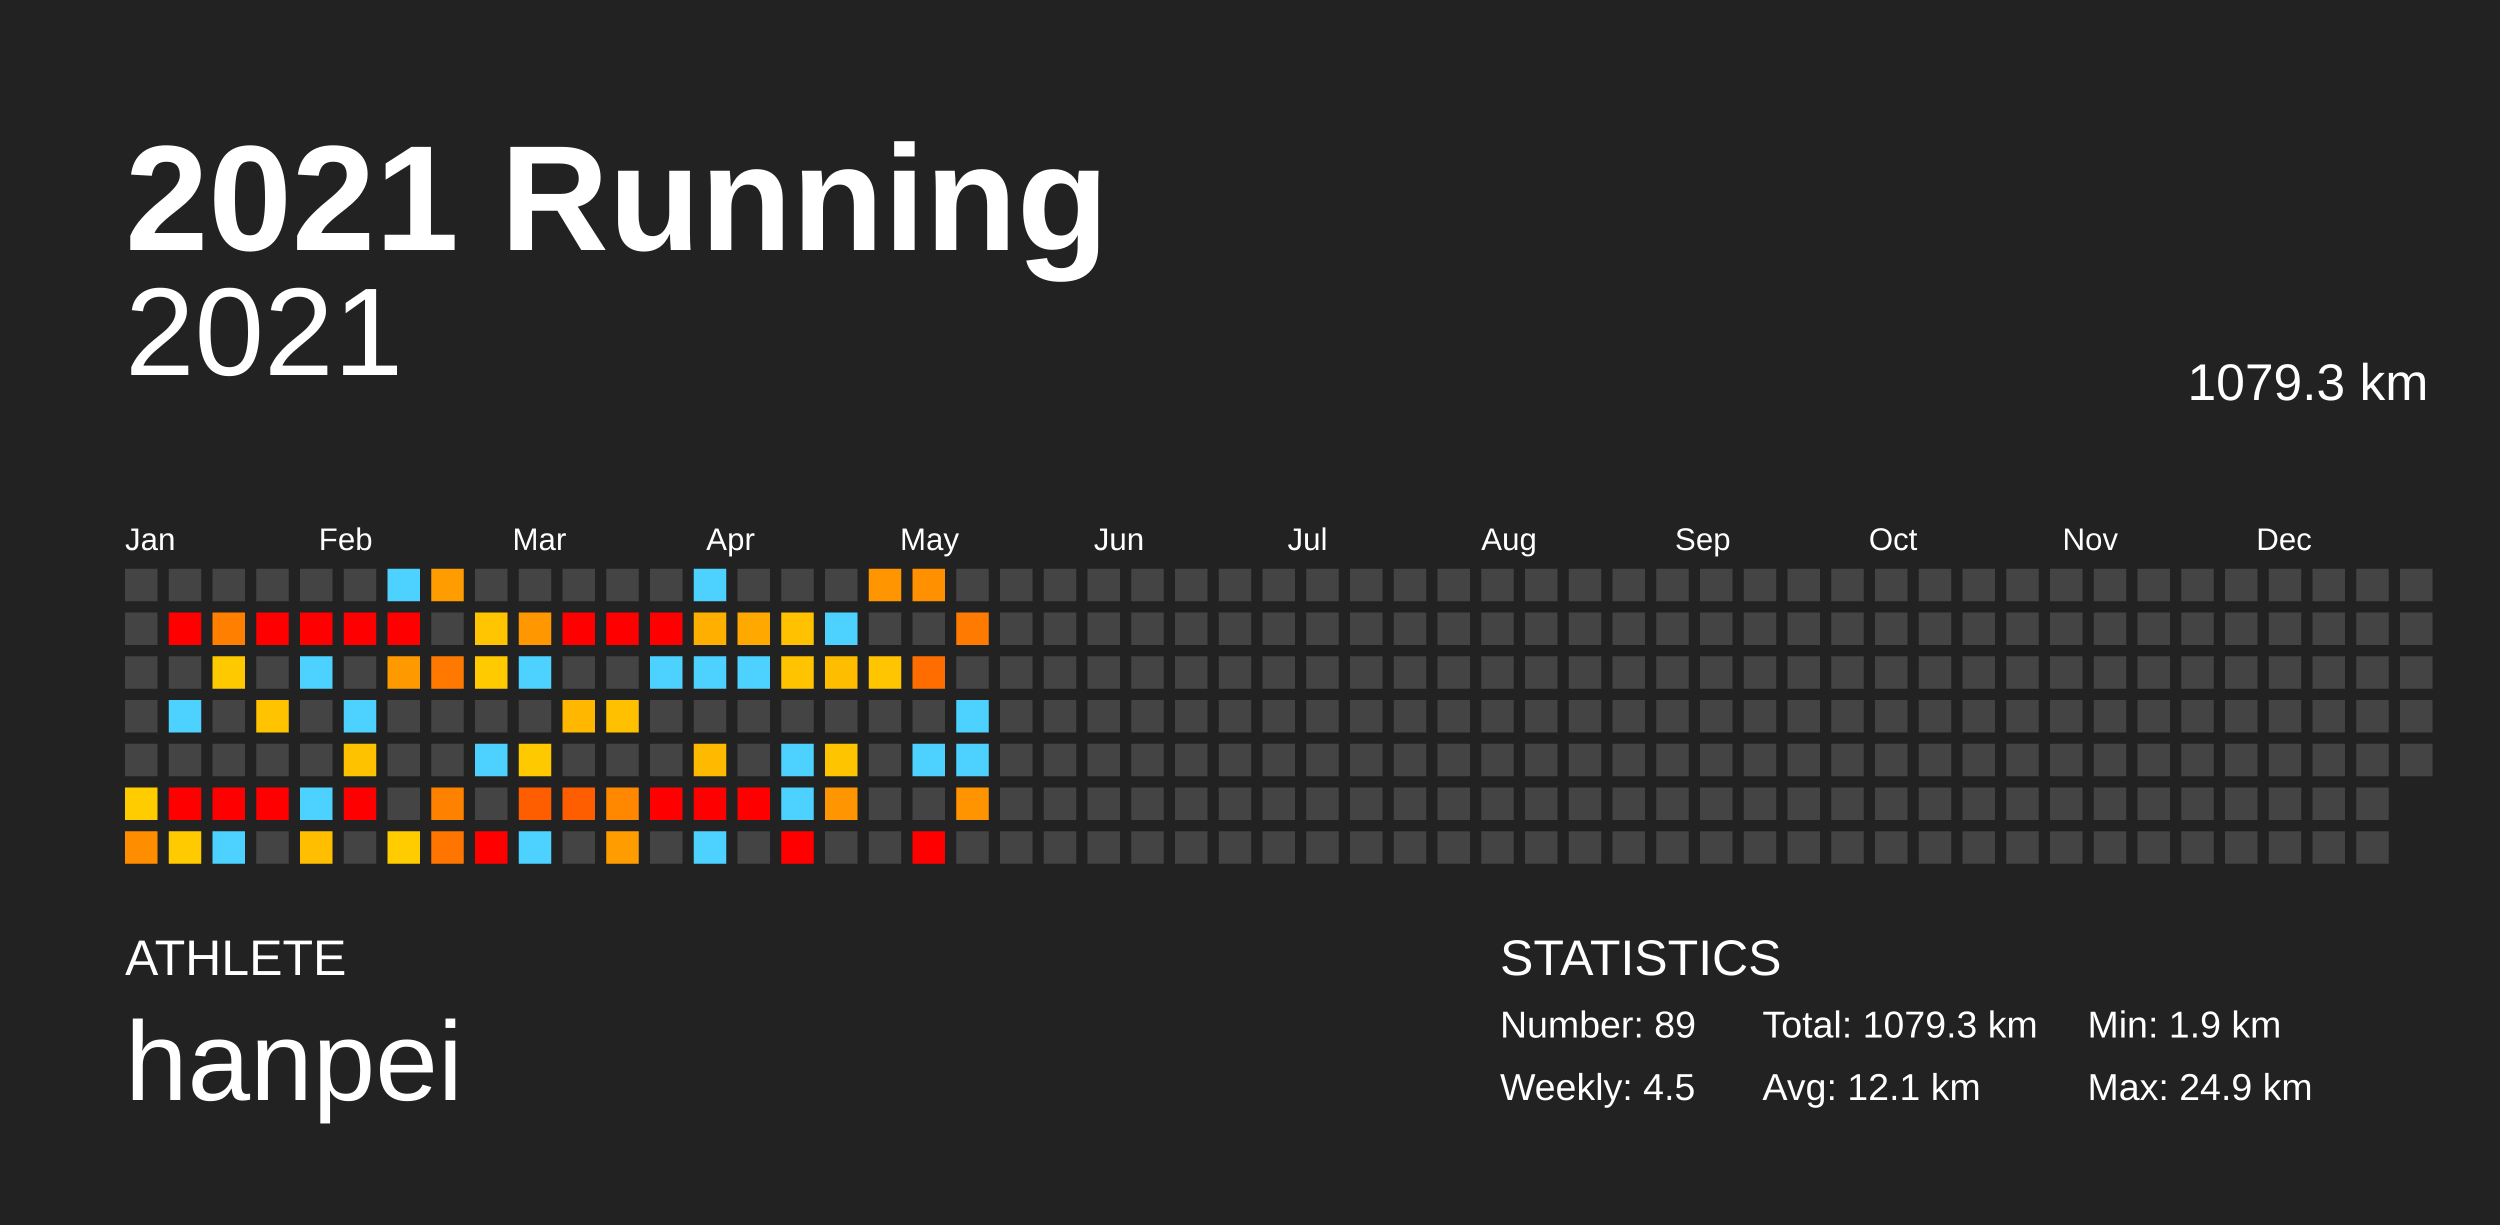
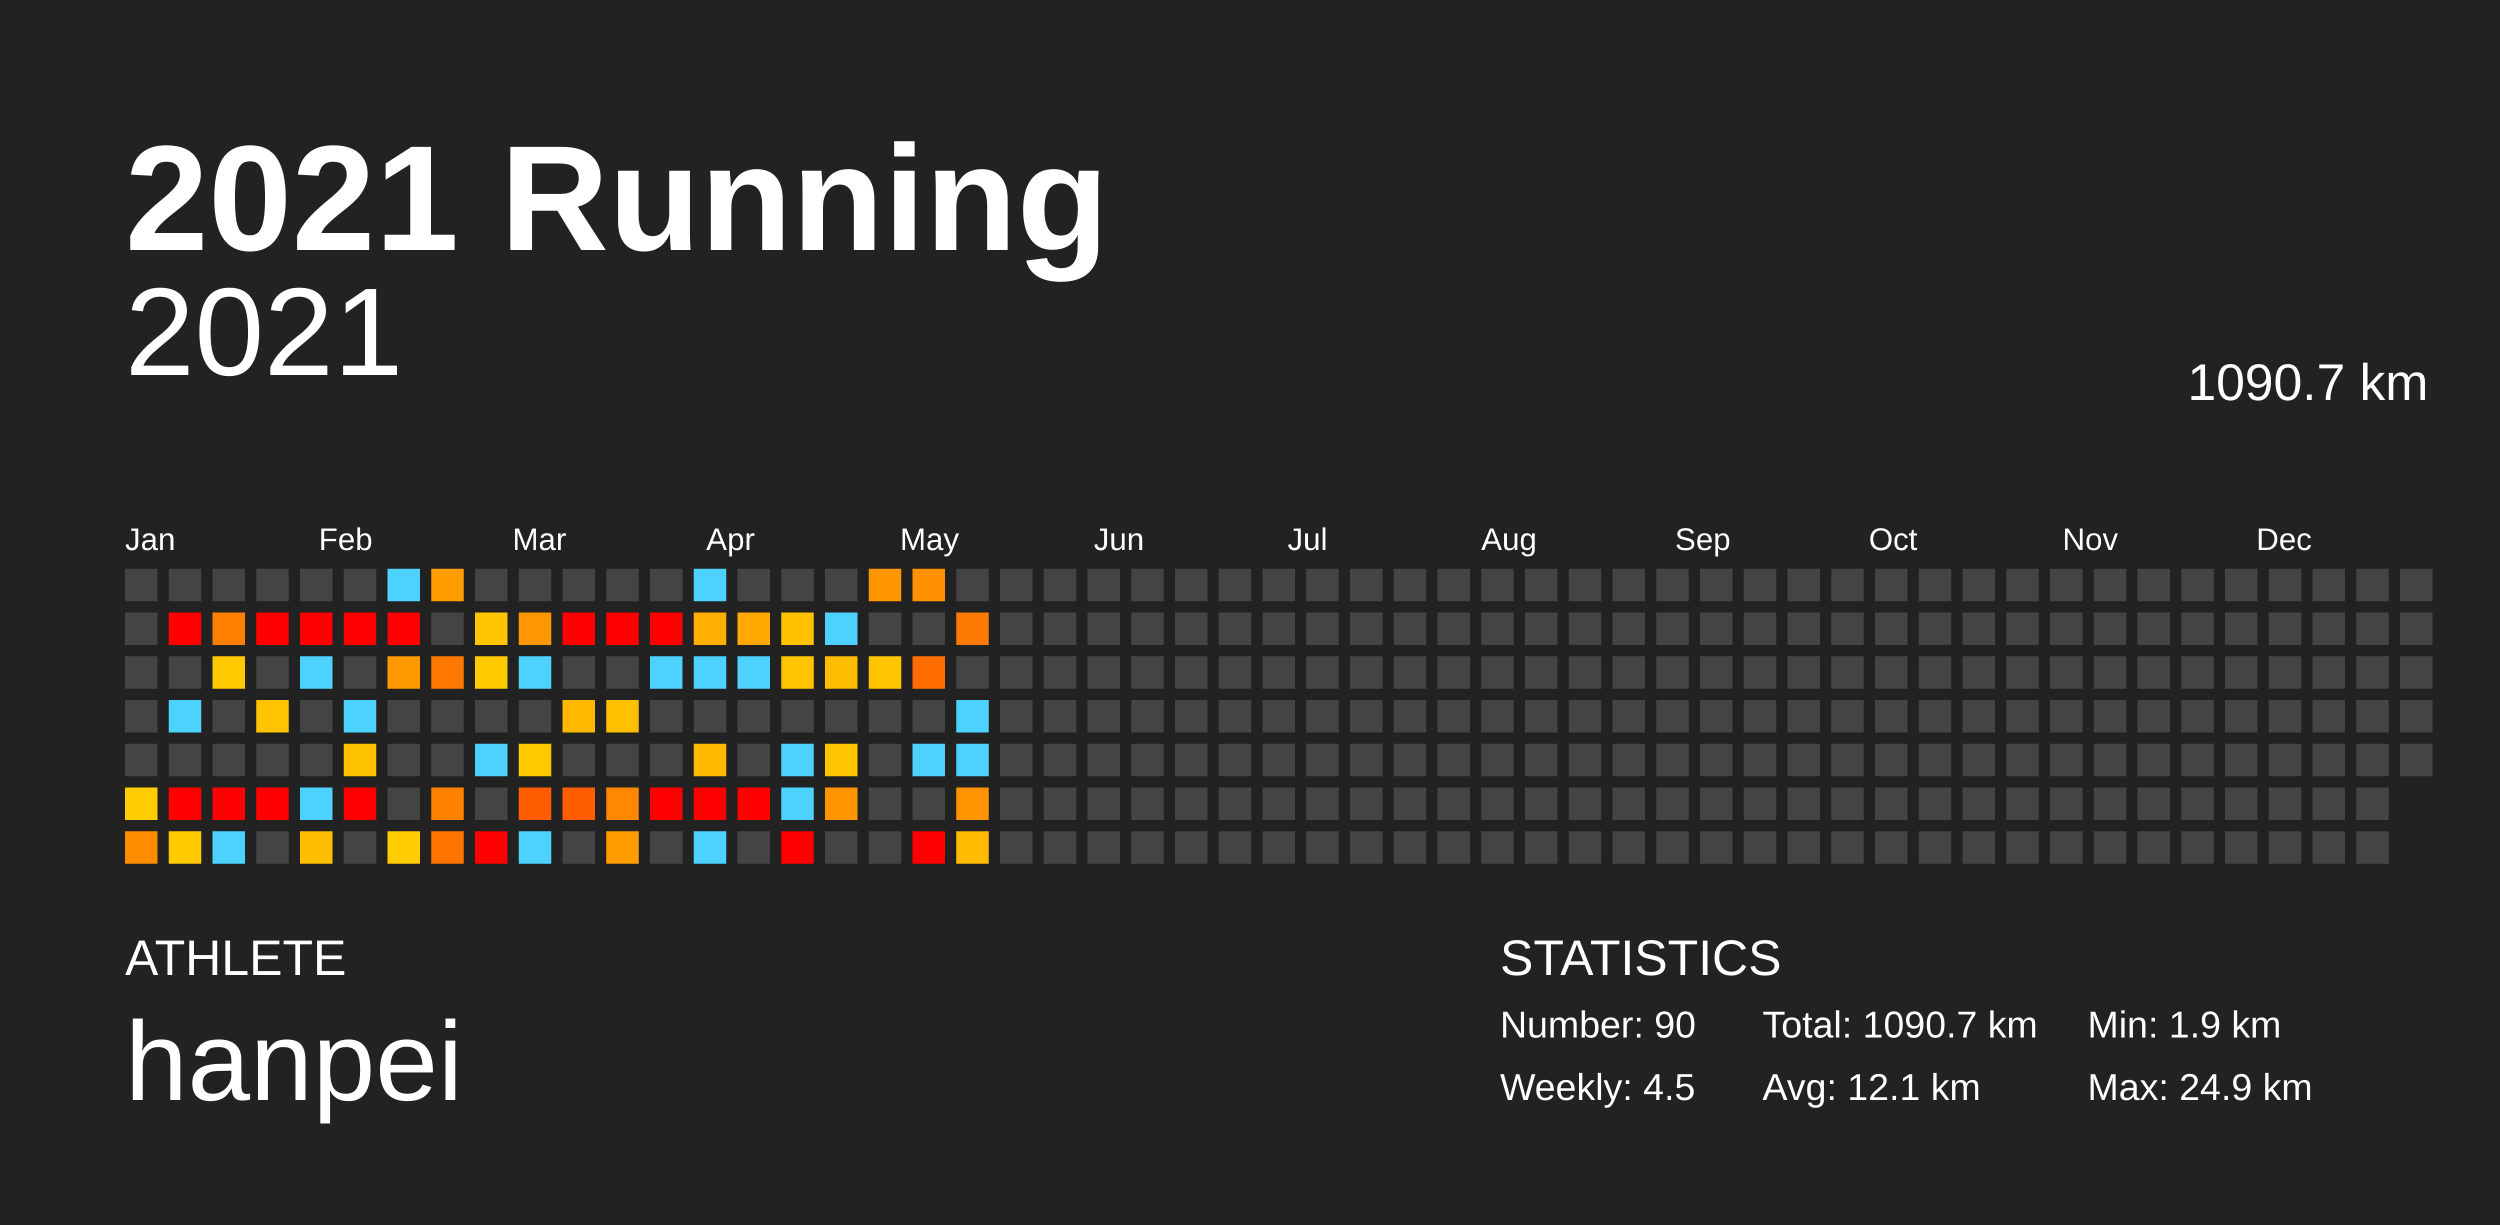
<svg xmlns="http://www.w3.org/2000/svg" baseProfile="full" height="98mm" version="1.1" viewBox="0,0,200,98" width="200mm">
  <defs />
  <rect fill="#222222" height="98" width="200" x="0" y="0" />
  <text fill="#FFFFFF" style="font-size:12px; font-family:Arial; font-weight:bold;" x="10" y="20">2021 Running</text>
  <text fill="#FFFFFF" style="font-size:4px; font-family:Arial" x="10" y="78">ATHLETE</text>
  <text fill="#FFFFFF" style="font-size:9px; font-family:Arial" x="10" y="88">hanpei</text>
  <text fill="#FFFFFF" style="font-size:4px; font-family:Arial" x="120" y="78">STATISTICS</text>
-   <text fill="#FFFFFF" style="font-size:3px; font-family:Arial" x="120" y="83">Number: 89</text>
+   <text fill="#FFFFFF" style="font-size:3px; font-family:Arial" x="120" y="83">Number: 90</text>
  <text fill="#FFFFFF" style="font-size:3px; font-family:Arial" x="120" y="88">Weekly: 4.5</text>
-   <text fill="#FFFFFF" style="font-size:3px; font-family:Arial" x="141" y="83">Total: 1079.3 km</text>
+   <text fill="#FFFFFF" style="font-size:3px; font-family:Arial" x="141" y="83">Total: 1090.7 km</text>
  <text fill="#FFFFFF" style="font-size:3px; font-family:Arial" x="141" y="88">Avg: 12.1 km</text>
  <text fill="#FFFFFF" style="font-size:3px; font-family:Arial" x="167" y="83">Min: 1.9 km</text>
  <text fill="#FFFFFF" style="font-size:3px; font-family:Arial" x="167" y="88">Max: 24.9 km</text>
  <text alignment-baseline="hanging" fill="#FFFFFF" style="font-size:10.0px; font-family:Arial;" x="10" y="30">2021</text>
-   <text alignment-baseline="hanging" fill="#FFFFFF" style="font-size:4.125px; font-family:Arial;" x="175" y="32">1079.3 km</text>
+   <text alignment-baseline="hanging" fill="#FFFFFF" style="font-size:4.125px; font-family:Arial;" x="175" y="32">1090.7 km</text>
  <text fill="#FFFFFF" style="font-size:2.5px; font-family:Arial" x="10.0" y="44">Jan</text>
  <text fill="#FFFFFF" style="font-size:2.5px; font-family:Arial" x="25.5" y="44">Feb</text>
  <text fill="#FFFFFF" style="font-size:2.5px; font-family:Arial" x="41.0" y="44">Mar</text>
  <text fill="#FFFFFF" style="font-size:2.5px; font-family:Arial" x="56.5" y="44">Apr</text>
  <text fill="#FFFFFF" style="font-size:2.5px; font-family:Arial" x="72.0" y="44">May</text>
  <text fill="#FFFFFF" style="font-size:2.5px; font-family:Arial" x="87.5" y="44">Jun</text>
  <text fill="#FFFFFF" style="font-size:2.5px; font-family:Arial" x="103.0" y="44">Jul</text>
  <text fill="#FFFFFF" style="font-size:2.5px; font-family:Arial" x="118.5" y="44">Aug</text>
  <text fill="#FFFFFF" style="font-size:2.5px; font-family:Arial" x="134.0" y="44">Sep</text>
  <text fill="#FFFFFF" style="font-size:2.5px; font-family:Arial" x="149.5" y="44">Oct</text>
  <text fill="#FFFFFF" style="font-size:2.5px; font-family:Arial" x="165.0" y="44">Nov</text>
  <text fill="#FFFFFF" style="font-size:2.5px; font-family:Arial" x="180.5" y="44">Dec</text>
  <rect fill="#444444" height="2.6" width="2.6" x="10.0" y="45.5" />
  <rect fill="#444444" height="2.6" width="2.6" x="10.0" y="49.0" />
  <rect fill="#444444" height="2.6" width="2.6" x="10.0" y="52.5" />
  <rect fill="#444444" height="2.6" width="2.6" x="10.0" y="56.0" />
  <rect fill="#444444" height="2.6" width="2.6" x="10.0" y="59.5" />
  <rect fill="#ffcc00" height="2.6" width="2.6" x="10.0" y="63.0" />
  <rect fill="#ff8d00" height="2.6" width="2.6" x="10.0" y="66.5" />
  <rect fill="#444444" height="2.6" width="2.6" x="13.5" y="45.5" />
  <rect fill="red" height="2.6" width="2.6" x="13.5" y="49.0" />
  <rect fill="#444444" height="2.6" width="2.6" x="13.5" y="52.5" />
  <rect fill="#4dd2ff" height="2.6" width="2.6" x="13.5" y="56.0" />
  <rect fill="#444444" height="2.6" width="2.6" x="13.5" y="59.5" />
  <rect fill="red" height="2.6" width="2.6" x="13.5" y="63.0" />
  <rect fill="#ffcb00" height="2.6" width="2.6" x="13.5" y="66.5" />
  <rect fill="#444444" height="2.6" width="2.6" x="17.0" y="45.5" />
  <rect fill="#ff7f00" height="2.6" width="2.6" x="17.0" y="49.0" />
  <rect fill="#ffc900" height="2.6" width="2.6" x="17.0" y="52.5" />
  <rect fill="#444444" height="2.6" width="2.6" x="17.0" y="56.0" />
  <rect fill="#444444" height="2.6" width="2.6" x="17.0" y="59.5" />
  <rect fill="red" height="2.6" width="2.6" x="17.0" y="63.0" />
  <rect fill="#4dd2ff" height="2.6" width="2.6" x="17.0" y="66.5" />
  <rect fill="#444444" height="2.6" width="2.6" x="20.5" y="45.5" />
  <rect fill="red" height="2.6" width="2.6" x="20.5" y="49.0" />
  <rect fill="#444444" height="2.6" width="2.6" x="20.5" y="52.5" />
  <rect fill="#ffc300" height="2.6" width="2.6" x="20.5" y="56.0" />
  <rect fill="#444444" height="2.6" width="2.6" x="20.5" y="59.5" />
  <rect fill="red" height="2.6" width="2.6" x="20.5" y="63.0" />
  <rect fill="#444444" height="2.6" width="2.6" x="20.5" y="66.5" />
  <rect fill="#444444" height="2.6" width="2.6" x="24.0" y="45.5" />
  <rect fill="red" height="2.6" width="2.6" x="24.0" y="49.0" />
  <rect fill="#4dd2ff" height="2.6" width="2.6" x="24.0" y="52.5" />
  <rect fill="#444444" height="2.6" width="2.6" x="24.0" y="56.0" />
  <rect fill="#444444" height="2.6" width="2.6" x="24.0" y="59.5" />
  <rect fill="#4dd2ff" height="2.6" width="2.6" x="24.0" y="63.0" />
  <rect fill="#ffbf00" height="2.6" width="2.6" x="24.0" y="66.5" />
  <rect fill="#444444" height="2.6" width="2.6" x="27.5" y="45.5" />
  <rect fill="red" height="2.6" width="2.6" x="27.5" y="49.0" />
  <rect fill="#444444" height="2.6" width="2.6" x="27.5" y="52.5" />
  <rect fill="#4dd2ff" height="2.6" width="2.6" x="27.5" y="56.0" />
  <rect fill="#ffc200" height="2.6" width="2.6" x="27.5" y="59.5" />
  <rect fill="red" height="2.6" width="2.6" x="27.5" y="63.0" />
  <rect fill="#444444" height="2.6" width="2.6" x="27.5" y="66.5" />
  <rect fill="#4dd2ff" height="2.6" width="2.6" x="31.0" y="45.5" />
  <rect fill="red" height="2.6" width="2.6" x="31.0" y="49.0" />
  <rect fill="#ff9900" height="2.6" width="2.6" x="31.0" y="52.5" />
  <rect fill="#444444" height="2.6" width="2.6" x="31.0" y="56.0" />
  <rect fill="#444444" height="2.6" width="2.6" x="31.0" y="59.5" />
  <rect fill="#444444" height="2.6" width="2.6" x="31.0" y="63.0" />
  <rect fill="#ffcc00" height="2.6" width="2.6" x="31.0" y="66.5" />
  <rect fill="#ff9d00" height="2.6" width="2.6" x="34.5" y="45.5" />
  <rect fill="#444444" height="2.6" width="2.6" x="34.5" y="49.0" />
  <rect fill="#ff7900" height="2.6" width="2.6" x="34.5" y="52.5" />
  <rect fill="#444444" height="2.6" width="2.6" x="34.5" y="56.0" />
  <rect fill="#444444" height="2.6" width="2.6" x="34.5" y="59.5" />
  <rect fill="#ff8100" height="2.6" width="2.6" x="34.5" y="63.0" />
  <rect fill="#ff7500" height="2.6" width="2.6" x="34.5" y="66.5" />
  <rect fill="#444444" height="2.6" width="2.6" x="38.0" y="45.5" />
  <rect fill="#ffc500" height="2.6" width="2.6" x="38.0" y="49.0" />
  <rect fill="#ffcb00" height="2.6" width="2.6" x="38.0" y="52.5" />
  <rect fill="#444444" height="2.6" width="2.6" x="38.0" y="56.0" />
  <rect fill="#4dd2ff" height="2.6" width="2.6" x="38.0" y="59.5" />
  <rect fill="#444444" height="2.6" width="2.6" x="38.0" y="63.0" />
  <rect fill="red" height="2.6" width="2.6" x="38.0" y="66.5" />
  <rect fill="#444444" height="2.6" width="2.6" x="41.5" y="45.5" />
  <rect fill="#ff9800" height="2.6" width="2.6" x="41.5" y="49.0" />
  <rect fill="#4dd2ff" height="2.6" width="2.6" x="41.5" y="52.5" />
  <rect fill="#444444" height="2.6" width="2.6" x="41.5" y="56.0" />
  <rect fill="#ffc900" height="2.6" width="2.6" x="41.5" y="59.5" />
  <rect fill="#ff5e00" height="2.6" width="2.6" x="41.5" y="63.0" />
  <rect fill="#4dd2ff" height="2.6" width="2.6" x="41.5" y="66.5" />
  <rect fill="#444444" height="2.6" width="2.6" x="45.0" y="45.5" />
  <rect fill="red" height="2.6" width="2.6" x="45.0" y="49.0" />
  <rect fill="#444444" height="2.6" width="2.6" x="45.0" y="52.5" />
  <rect fill="#ffb700" height="2.6" width="2.6" x="45.0" y="56.0" />
  <rect fill="#444444" height="2.6" width="2.6" x="45.0" y="59.5" />
  <rect fill="#ff5e00" height="2.6" width="2.6" x="45.0" y="63.0" />
  <rect fill="#444444" height="2.6" width="2.6" x="45.0" y="66.5" />
  <rect fill="#444444" height="2.6" width="2.6" x="48.5" y="45.5" />
  <rect fill="red" height="2.6" width="2.6" x="48.5" y="49.0" />
  <rect fill="#444444" height="2.6" width="2.6" x="48.5" y="52.5" />
  <rect fill="#ffc000" height="2.6" width="2.6" x="48.5" y="56.0" />
  <rect fill="#444444" height="2.6" width="2.6" x="48.5" y="59.5" />
  <rect fill="#ff8800" height="2.6" width="2.6" x="48.5" y="63.0" />
  <rect fill="#ff9d00" height="2.6" width="2.6" x="48.5" y="66.5" />
  <rect fill="#444444" height="2.6" width="2.6" x="52.0" y="45.5" />
  <rect fill="red" height="2.6" width="2.6" x="52.0" y="49.0" />
  <rect fill="#4dd2ff" height="2.6" width="2.6" x="52.0" y="52.5" />
  <rect fill="#444444" height="2.6" width="2.6" x="52.0" y="56.0" />
  <rect fill="#444444" height="2.6" width="2.6" x="52.0" y="59.5" />
  <rect fill="red" height="2.6" width="2.6" x="52.0" y="63.0" />
  <rect fill="#444444" height="2.6" width="2.6" x="52.0" y="66.5" />
  <rect fill="#4dd2ff" height="2.6" width="2.6" x="55.5" y="45.5" />
  <rect fill="#ffaf00" height="2.6" width="2.6" x="55.5" y="49.0" />
  <rect fill="#4dd2ff" height="2.6" width="2.6" x="55.5" y="52.5" />
  <rect fill="#444444" height="2.6" width="2.6" x="55.5" y="56.0" />
  <rect fill="#ffba00" height="2.6" width="2.6" x="55.5" y="59.5" />
  <rect fill="red" height="2.6" width="2.6" x="55.5" y="63.0" />
  <rect fill="#4dd2ff" height="2.6" width="2.6" x="55.5" y="66.5" />
  <rect fill="#444444" height="2.6" width="2.6" x="59.0" y="45.5" />
  <rect fill="#ffa900" height="2.6" width="2.6" x="59.0" y="49.0" />
  <rect fill="#4dd2ff" height="2.6" width="2.6" x="59.0" y="52.5" />
  <rect fill="#444444" height="2.6" width="2.6" x="59.0" y="56.0" />
  <rect fill="#444444" height="2.6" width="2.6" x="59.0" y="59.5" />
  <rect fill="red" height="2.6" width="2.6" x="59.0" y="63.0" />
  <rect fill="#444444" height="2.6" width="2.6" x="59.0" y="66.5" />
  <rect fill="#444444" height="2.6" width="2.6" x="62.5" y="45.5" />
  <rect fill="#ffc100" height="2.6" width="2.6" x="62.5" y="49.0" />
  <rect fill="#ffc300" height="2.6" width="2.6" x="62.5" y="52.5" />
  <rect fill="#444444" height="2.6" width="2.6" x="62.5" y="56.0" />
  <rect fill="#4dd2ff" height="2.6" width="2.6" x="62.5" y="59.5" />
  <rect fill="#4dd2ff" height="2.6" width="2.6" x="62.5" y="63.0" />
  <rect fill="red" height="2.6" width="2.6" x="62.5" y="66.5" />
  <rect fill="#444444" height="2.6" width="2.6" x="66.0" y="45.5" />
  <rect fill="#4dd2ff" height="2.6" width="2.6" x="66.0" y="49.0" />
  <rect fill="#ffbd00" height="2.6" width="2.6" x="66.0" y="52.5" />
  <rect fill="#444444" height="2.6" width="2.6" x="66.0" y="56.0" />
  <rect fill="#ffc400" height="2.6" width="2.6" x="66.0" y="59.5" />
  <rect fill="#ff9500" height="2.6" width="2.6" x="66.0" y="63.0" />
  <rect fill="#444444" height="2.6" width="2.6" x="66.0" y="66.5" />
  <rect fill="#ff9500" height="2.6" width="2.6" x="69.5" y="45.5" />
  <rect fill="#444444" height="2.6" width="2.6" x="69.5" y="49.0" />
  <rect fill="#ffc500" height="2.6" width="2.6" x="69.5" y="52.5" />
  <rect fill="#444444" height="2.6" width="2.6" x="69.5" y="56.0" />
  <rect fill="#444444" height="2.6" width="2.6" x="69.5" y="59.5" />
  <rect fill="#444444" height="2.6" width="2.6" x="69.5" y="63.0" />
  <rect fill="#444444" height="2.6" width="2.6" x="69.5" y="66.5" />
  <rect fill="#ff9000" height="2.6" width="2.6" x="73.0" y="45.5" />
  <rect fill="#444444" height="2.6" width="2.6" x="73.0" y="49.0" />
  <rect fill="#ff6d00" height="2.6" width="2.6" x="73.0" y="52.5" />
  <rect fill="#444444" height="2.6" width="2.6" x="73.0" y="56.0" />
  <rect fill="#4dd2ff" height="2.6" width="2.6" x="73.0" y="59.5" />
  <rect fill="#444444" height="2.6" width="2.6" x="73.0" y="63.0" />
  <rect fill="red" height="2.6" width="2.6" x="73.0" y="66.5" />
  <rect fill="#444444" height="2.6" width="2.6" x="76.5" y="45.5" />
  <rect fill="#ff7a00" height="2.6" width="2.6" x="76.5" y="49.0" />
  <rect fill="#444444" height="2.6" width="2.6" x="76.5" y="52.5" />
  <rect fill="#4dd2ff" height="2.6" width="2.6" x="76.5" y="56.0" />
  <rect fill="#4dd2ff" height="2.6" width="2.6" x="76.5" y="59.5" />
  <rect fill="#ff9400" height="2.6" width="2.6" x="76.5" y="63.0" />
-   <rect fill="#444444" height="2.6" width="2.6" x="76.5" y="66.5" />
+   <rect fill="#ffbc00" height="2.6" width="2.6" x="76.5" y="66.5" />
  <rect fill="#444444" height="2.6" width="2.6" x="80.0" y="45.5" />
  <rect fill="#444444" height="2.6" width="2.6" x="80.0" y="49.0" />
  <rect fill="#444444" height="2.6" width="2.6" x="80.0" y="52.5" />
  <rect fill="#444444" height="2.6" width="2.6" x="80.0" y="56.0" />
  <rect fill="#444444" height="2.6" width="2.6" x="80.0" y="59.5" />
  <rect fill="#444444" height="2.6" width="2.6" x="80.0" y="63.0" />
  <rect fill="#444444" height="2.6" width="2.6" x="80.0" y="66.5" />
  <rect fill="#444444" height="2.6" width="2.6" x="83.5" y="45.5" />
  <rect fill="#444444" height="2.6" width="2.6" x="83.5" y="49.0" />
  <rect fill="#444444" height="2.6" width="2.6" x="83.5" y="52.5" />
  <rect fill="#444444" height="2.6" width="2.6" x="83.5" y="56.0" />
  <rect fill="#444444" height="2.6" width="2.6" x="83.5" y="59.5" />
  <rect fill="#444444" height="2.6" width="2.6" x="83.5" y="63.0" />
  <rect fill="#444444" height="2.6" width="2.6" x="83.5" y="66.5" />
  <rect fill="#444444" height="2.6" width="2.6" x="87.0" y="45.5" />
  <rect fill="#444444" height="2.6" width="2.6" x="87.0" y="49.0" />
  <rect fill="#444444" height="2.6" width="2.6" x="87.0" y="52.5" />
  <rect fill="#444444" height="2.6" width="2.6" x="87.0" y="56.0" />
  <rect fill="#444444" height="2.6" width="2.6" x="87.0" y="59.5" />
  <rect fill="#444444" height="2.6" width="2.6" x="87.0" y="63.0" />
  <rect fill="#444444" height="2.6" width="2.6" x="87.0" y="66.5" />
  <rect fill="#444444" height="2.6" width="2.6" x="90.5" y="45.5" />
  <rect fill="#444444" height="2.6" width="2.6" x="90.5" y="49.0" />
  <rect fill="#444444" height="2.6" width="2.6" x="90.5" y="52.5" />
  <rect fill="#444444" height="2.6" width="2.6" x="90.5" y="56.0" />
  <rect fill="#444444" height="2.6" width="2.6" x="90.5" y="59.5" />
  <rect fill="#444444" height="2.6" width="2.6" x="90.5" y="63.0" />
  <rect fill="#444444" height="2.6" width="2.6" x="90.5" y="66.5" />
  <rect fill="#444444" height="2.6" width="2.6" x="94.0" y="45.5" />
  <rect fill="#444444" height="2.6" width="2.6" x="94.0" y="49.0" />
  <rect fill="#444444" height="2.6" width="2.6" x="94.0" y="52.5" />
  <rect fill="#444444" height="2.6" width="2.6" x="94.0" y="56.0" />
  <rect fill="#444444" height="2.6" width="2.6" x="94.0" y="59.5" />
  <rect fill="#444444" height="2.6" width="2.6" x="94.0" y="63.0" />
  <rect fill="#444444" height="2.6" width="2.6" x="94.0" y="66.5" />
  <rect fill="#444444" height="2.6" width="2.6" x="97.5" y="45.5" />
  <rect fill="#444444" height="2.6" width="2.6" x="97.5" y="49.0" />
  <rect fill="#444444" height="2.6" width="2.6" x="97.5" y="52.5" />
  <rect fill="#444444" height="2.6" width="2.6" x="97.5" y="56.0" />
  <rect fill="#444444" height="2.6" width="2.6" x="97.5" y="59.5" />
  <rect fill="#444444" height="2.6" width="2.6" x="97.5" y="63.0" />
  <rect fill="#444444" height="2.6" width="2.6" x="97.5" y="66.5" />
  <rect fill="#444444" height="2.6" width="2.6" x="101.0" y="45.5" />
  <rect fill="#444444" height="2.6" width="2.6" x="101.0" y="49.0" />
  <rect fill="#444444" height="2.6" width="2.6" x="101.0" y="52.5" />
  <rect fill="#444444" height="2.6" width="2.6" x="101.0" y="56.0" />
  <rect fill="#444444" height="2.6" width="2.6" x="101.0" y="59.5" />
  <rect fill="#444444" height="2.6" width="2.6" x="101.0" y="63.0" />
  <rect fill="#444444" height="2.6" width="2.6" x="101.0" y="66.5" />
  <rect fill="#444444" height="2.6" width="2.6" x="104.5" y="45.5" />
  <rect fill="#444444" height="2.6" width="2.6" x="104.5" y="49.0" />
  <rect fill="#444444" height="2.6" width="2.6" x="104.5" y="52.5" />
  <rect fill="#444444" height="2.6" width="2.6" x="104.5" y="56.0" />
  <rect fill="#444444" height="2.6" width="2.6" x="104.5" y="59.5" />
  <rect fill="#444444" height="2.6" width="2.6" x="104.5" y="63.0" />
  <rect fill="#444444" height="2.6" width="2.6" x="104.5" y="66.5" />
  <rect fill="#444444" height="2.6" width="2.6" x="108.0" y="45.5" />
  <rect fill="#444444" height="2.6" width="2.6" x="108.0" y="49.0" />
  <rect fill="#444444" height="2.6" width="2.6" x="108.0" y="52.5" />
  <rect fill="#444444" height="2.6" width="2.6" x="108.0" y="56.0" />
  <rect fill="#444444" height="2.6" width="2.6" x="108.0" y="59.5" />
  <rect fill="#444444" height="2.6" width="2.6" x="108.0" y="63.0" />
  <rect fill="#444444" height="2.6" width="2.6" x="108.0" y="66.5" />
  <rect fill="#444444" height="2.6" width="2.6" x="111.5" y="45.5" />
  <rect fill="#444444" height="2.6" width="2.6" x="111.5" y="49.0" />
  <rect fill="#444444" height="2.6" width="2.6" x="111.5" y="52.5" />
  <rect fill="#444444" height="2.6" width="2.6" x="111.5" y="56.0" />
  <rect fill="#444444" height="2.6" width="2.6" x="111.5" y="59.5" />
  <rect fill="#444444" height="2.6" width="2.6" x="111.5" y="63.0" />
  <rect fill="#444444" height="2.6" width="2.6" x="111.5" y="66.5" />
  <rect fill="#444444" height="2.6" width="2.6" x="115.0" y="45.5" />
  <rect fill="#444444" height="2.6" width="2.6" x="115.0" y="49.0" />
  <rect fill="#444444" height="2.6" width="2.6" x="115.0" y="52.5" />
  <rect fill="#444444" height="2.6" width="2.6" x="115.0" y="56.0" />
  <rect fill="#444444" height="2.6" width="2.6" x="115.0" y="59.5" />
  <rect fill="#444444" height="2.6" width="2.6" x="115.0" y="63.0" />
  <rect fill="#444444" height="2.6" width="2.6" x="115.0" y="66.5" />
  <rect fill="#444444" height="2.6" width="2.6" x="118.5" y="45.5" />
  <rect fill="#444444" height="2.6" width="2.6" x="118.5" y="49.0" />
  <rect fill="#444444" height="2.6" width="2.6" x="118.5" y="52.5" />
  <rect fill="#444444" height="2.6" width="2.6" x="118.5" y="56.0" />
  <rect fill="#444444" height="2.6" width="2.6" x="118.5" y="59.5" />
  <rect fill="#444444" height="2.6" width="2.6" x="118.5" y="63.0" />
  <rect fill="#444444" height="2.6" width="2.6" x="118.5" y="66.5" />
  <rect fill="#444444" height="2.6" width="2.6" x="122.0" y="45.5" />
  <rect fill="#444444" height="2.6" width="2.6" x="122.0" y="49.0" />
  <rect fill="#444444" height="2.6" width="2.6" x="122.0" y="52.5" />
  <rect fill="#444444" height="2.6" width="2.6" x="122.0" y="56.0" />
  <rect fill="#444444" height="2.6" width="2.6" x="122.0" y="59.5" />
  <rect fill="#444444" height="2.6" width="2.6" x="122.0" y="63.0" />
  <rect fill="#444444" height="2.6" width="2.6" x="122.0" y="66.5" />
  <rect fill="#444444" height="2.6" width="2.6" x="125.5" y="45.5" />
  <rect fill="#444444" height="2.6" width="2.6" x="125.5" y="49.0" />
  <rect fill="#444444" height="2.6" width="2.6" x="125.5" y="52.5" />
  <rect fill="#444444" height="2.6" width="2.6" x="125.5" y="56.0" />
  <rect fill="#444444" height="2.6" width="2.6" x="125.5" y="59.5" />
  <rect fill="#444444" height="2.6" width="2.6" x="125.5" y="63.0" />
  <rect fill="#444444" height="2.6" width="2.6" x="125.5" y="66.5" />
  <rect fill="#444444" height="2.6" width="2.6" x="129.0" y="45.5" />
  <rect fill="#444444" height="2.6" width="2.6" x="129.0" y="49.0" />
  <rect fill="#444444" height="2.6" width="2.6" x="129.0" y="52.5" />
  <rect fill="#444444" height="2.6" width="2.6" x="129.0" y="56.0" />
  <rect fill="#444444" height="2.6" width="2.6" x="129.0" y="59.5" />
  <rect fill="#444444" height="2.6" width="2.6" x="129.0" y="63.0" />
  <rect fill="#444444" height="2.6" width="2.6" x="129.0" y="66.5" />
  <rect fill="#444444" height="2.6" width="2.6" x="132.5" y="45.5" />
  <rect fill="#444444" height="2.6" width="2.6" x="132.5" y="49.0" />
  <rect fill="#444444" height="2.6" width="2.6" x="132.5" y="52.5" />
  <rect fill="#444444" height="2.6" width="2.6" x="132.5" y="56.0" />
  <rect fill="#444444" height="2.6" width="2.6" x="132.5" y="59.5" />
  <rect fill="#444444" height="2.6" width="2.6" x="132.5" y="63.0" />
  <rect fill="#444444" height="2.6" width="2.6" x="132.5" y="66.5" />
  <rect fill="#444444" height="2.6" width="2.6" x="136.0" y="45.5" />
  <rect fill="#444444" height="2.6" width="2.6" x="136.0" y="49.0" />
  <rect fill="#444444" height="2.6" width="2.6" x="136.0" y="52.5" />
  <rect fill="#444444" height="2.6" width="2.6" x="136.0" y="56.0" />
  <rect fill="#444444" height="2.6" width="2.6" x="136.0" y="59.5" />
  <rect fill="#444444" height="2.6" width="2.6" x="136.0" y="63.0" />
  <rect fill="#444444" height="2.6" width="2.6" x="136.0" y="66.5" />
  <rect fill="#444444" height="2.6" width="2.6" x="139.5" y="45.5" />
  <rect fill="#444444" height="2.6" width="2.6" x="139.5" y="49.0" />
  <rect fill="#444444" height="2.6" width="2.6" x="139.5" y="52.5" />
  <rect fill="#444444" height="2.6" width="2.6" x="139.5" y="56.0" />
  <rect fill="#444444" height="2.6" width="2.6" x="139.5" y="59.5" />
  <rect fill="#444444" height="2.6" width="2.6" x="139.5" y="63.0" />
  <rect fill="#444444" height="2.6" width="2.6" x="139.5" y="66.5" />
  <rect fill="#444444" height="2.6" width="2.6" x="143.0" y="45.5" />
  <rect fill="#444444" height="2.6" width="2.6" x="143.0" y="49.0" />
  <rect fill="#444444" height="2.6" width="2.6" x="143.0" y="52.5" />
  <rect fill="#444444" height="2.6" width="2.6" x="143.0" y="56.0" />
  <rect fill="#444444" height="2.6" width="2.6" x="143.0" y="59.5" />
  <rect fill="#444444" height="2.6" width="2.6" x="143.0" y="63.0" />
  <rect fill="#444444" height="2.6" width="2.6" x="143.0" y="66.5" />
  <rect fill="#444444" height="2.6" width="2.6" x="146.5" y="45.5" />
  <rect fill="#444444" height="2.6" width="2.6" x="146.5" y="49.0" />
  <rect fill="#444444" height="2.6" width="2.6" x="146.5" y="52.5" />
  <rect fill="#444444" height="2.6" width="2.6" x="146.5" y="56.0" />
  <rect fill="#444444" height="2.6" width="2.6" x="146.5" y="59.5" />
  <rect fill="#444444" height="2.6" width="2.6" x="146.5" y="63.0" />
  <rect fill="#444444" height="2.6" width="2.6" x="146.5" y="66.5" />
  <rect fill="#444444" height="2.6" width="2.6" x="150.0" y="45.5" />
  <rect fill="#444444" height="2.6" width="2.6" x="150.0" y="49.0" />
  <rect fill="#444444" height="2.6" width="2.6" x="150.0" y="52.5" />
  <rect fill="#444444" height="2.6" width="2.6" x="150.0" y="56.0" />
  <rect fill="#444444" height="2.6" width="2.6" x="150.0" y="59.5" />
  <rect fill="#444444" height="2.6" width="2.6" x="150.0" y="63.0" />
  <rect fill="#444444" height="2.6" width="2.6" x="150.0" y="66.5" />
  <rect fill="#444444" height="2.6" width="2.6" x="153.5" y="45.5" />
  <rect fill="#444444" height="2.6" width="2.6" x="153.5" y="49.0" />
  <rect fill="#444444" height="2.6" width="2.6" x="153.5" y="52.5" />
  <rect fill="#444444" height="2.6" width="2.6" x="153.5" y="56.0" />
  <rect fill="#444444" height="2.6" width="2.6" x="153.5" y="59.5" />
  <rect fill="#444444" height="2.6" width="2.6" x="153.5" y="63.0" />
  <rect fill="#444444" height="2.6" width="2.6" x="153.5" y="66.5" />
  <rect fill="#444444" height="2.6" width="2.6" x="157.0" y="45.5" />
  <rect fill="#444444" height="2.6" width="2.6" x="157.0" y="49.0" />
  <rect fill="#444444" height="2.6" width="2.6" x="157.0" y="52.5" />
  <rect fill="#444444" height="2.6" width="2.6" x="157.0" y="56.0" />
  <rect fill="#444444" height="2.6" width="2.6" x="157.0" y="59.5" />
  <rect fill="#444444" height="2.6" width="2.6" x="157.0" y="63.0" />
  <rect fill="#444444" height="2.6" width="2.6" x="157.0" y="66.5" />
  <rect fill="#444444" height="2.6" width="2.6" x="160.5" y="45.5" />
  <rect fill="#444444" height="2.6" width="2.6" x="160.5" y="49.0" />
  <rect fill="#444444" height="2.6" width="2.6" x="160.5" y="52.5" />
  <rect fill="#444444" height="2.6" width="2.6" x="160.5" y="56.0" />
  <rect fill="#444444" height="2.6" width="2.6" x="160.5" y="59.5" />
  <rect fill="#444444" height="2.6" width="2.6" x="160.5" y="63.0" />
  <rect fill="#444444" height="2.6" width="2.6" x="160.5" y="66.5" />
  <rect fill="#444444" height="2.6" width="2.6" x="164.0" y="45.5" />
  <rect fill="#444444" height="2.6" width="2.6" x="164.0" y="49.0" />
  <rect fill="#444444" height="2.6" width="2.6" x="164.0" y="52.5" />
  <rect fill="#444444" height="2.6" width="2.6" x="164.0" y="56.0" />
  <rect fill="#444444" height="2.6" width="2.6" x="164.0" y="59.5" />
  <rect fill="#444444" height="2.6" width="2.6" x="164.0" y="63.0" />
  <rect fill="#444444" height="2.6" width="2.6" x="164.0" y="66.5" />
  <rect fill="#444444" height="2.6" width="2.6" x="167.5" y="45.5" />
  <rect fill="#444444" height="2.6" width="2.6" x="167.5" y="49.0" />
  <rect fill="#444444" height="2.6" width="2.6" x="167.5" y="52.5" />
  <rect fill="#444444" height="2.6" width="2.6" x="167.5" y="56.0" />
  <rect fill="#444444" height="2.6" width="2.6" x="167.5" y="59.5" />
  <rect fill="#444444" height="2.6" width="2.6" x="167.5" y="63.0" />
  <rect fill="#444444" height="2.6" width="2.6" x="167.5" y="66.5" />
  <rect fill="#444444" height="2.6" width="2.6" x="171.0" y="45.5" />
  <rect fill="#444444" height="2.6" width="2.6" x="171.0" y="49.0" />
  <rect fill="#444444" height="2.6" width="2.6" x="171.0" y="52.5" />
  <rect fill="#444444" height="2.6" width="2.6" x="171.0" y="56.0" />
  <rect fill="#444444" height="2.6" width="2.6" x="171.0" y="59.5" />
  <rect fill="#444444" height="2.6" width="2.6" x="171.0" y="63.0" />
  <rect fill="#444444" height="2.6" width="2.6" x="171.0" y="66.5" />
  <rect fill="#444444" height="2.6" width="2.6" x="174.5" y="45.5" />
  <rect fill="#444444" height="2.6" width="2.6" x="174.5" y="49.0" />
  <rect fill="#444444" height="2.6" width="2.6" x="174.5" y="52.5" />
  <rect fill="#444444" height="2.6" width="2.6" x="174.5" y="56.0" />
  <rect fill="#444444" height="2.6" width="2.6" x="174.5" y="59.5" />
  <rect fill="#444444" height="2.6" width="2.6" x="174.5" y="63.0" />
  <rect fill="#444444" height="2.6" width="2.6" x="174.5" y="66.5" />
  <rect fill="#444444" height="2.6" width="2.6" x="178.0" y="45.5" />
  <rect fill="#444444" height="2.6" width="2.6" x="178.0" y="49.0" />
  <rect fill="#444444" height="2.6" width="2.6" x="178.0" y="52.5" />
  <rect fill="#444444" height="2.6" width="2.6" x="178.0" y="56.0" />
  <rect fill="#444444" height="2.6" width="2.6" x="178.0" y="59.5" />
  <rect fill="#444444" height="2.6" width="2.6" x="178.0" y="63.0" />
  <rect fill="#444444" height="2.6" width="2.6" x="178.0" y="66.5" />
  <rect fill="#444444" height="2.6" width="2.6" x="181.5" y="45.5" />
  <rect fill="#444444" height="2.6" width="2.6" x="181.5" y="49.0" />
  <rect fill="#444444" height="2.6" width="2.6" x="181.5" y="52.5" />
  <rect fill="#444444" height="2.6" width="2.6" x="181.5" y="56.0" />
  <rect fill="#444444" height="2.6" width="2.6" x="181.5" y="59.5" />
  <rect fill="#444444" height="2.6" width="2.6" x="181.5" y="63.0" />
  <rect fill="#444444" height="2.6" width="2.6" x="181.5" y="66.5" />
  <rect fill="#444444" height="2.6" width="2.6" x="185.0" y="45.5" />
  <rect fill="#444444" height="2.6" width="2.6" x="185.0" y="49.0" />
  <rect fill="#444444" height="2.6" width="2.6" x="185.0" y="52.5" />
  <rect fill="#444444" height="2.6" width="2.6" x="185.0" y="56.0" />
  <rect fill="#444444" height="2.6" width="2.6" x="185.0" y="59.5" />
  <rect fill="#444444" height="2.6" width="2.6" x="185.0" y="63.0" />
  <rect fill="#444444" height="2.6" width="2.6" x="185.0" y="66.5" />
  <rect fill="#444444" height="2.6" width="2.6" x="188.5" y="45.5" />
  <rect fill="#444444" height="2.6" width="2.6" x="188.5" y="49.0" />
  <rect fill="#444444" height="2.6" width="2.6" x="188.5" y="52.5" />
  <rect fill="#444444" height="2.6" width="2.6" x="188.5" y="56.0" />
  <rect fill="#444444" height="2.6" width="2.6" x="188.5" y="59.5" />
  <rect fill="#444444" height="2.6" width="2.6" x="188.5" y="63.0" />
  <rect fill="#444444" height="2.6" width="2.6" x="188.5" y="66.5" />
  <rect fill="#444444" height="2.6" width="2.6" x="192.0" y="45.5" />
  <rect fill="#444444" height="2.6" width="2.6" x="192.0" y="49.0" />
  <rect fill="#444444" height="2.6" width="2.6" x="192.0" y="52.5" />
  <rect fill="#444444" height="2.6" width="2.6" x="192.0" y="56.0" />
  <rect fill="#444444" height="2.6" width="2.6" x="192.0" y="59.5" />
</svg>
